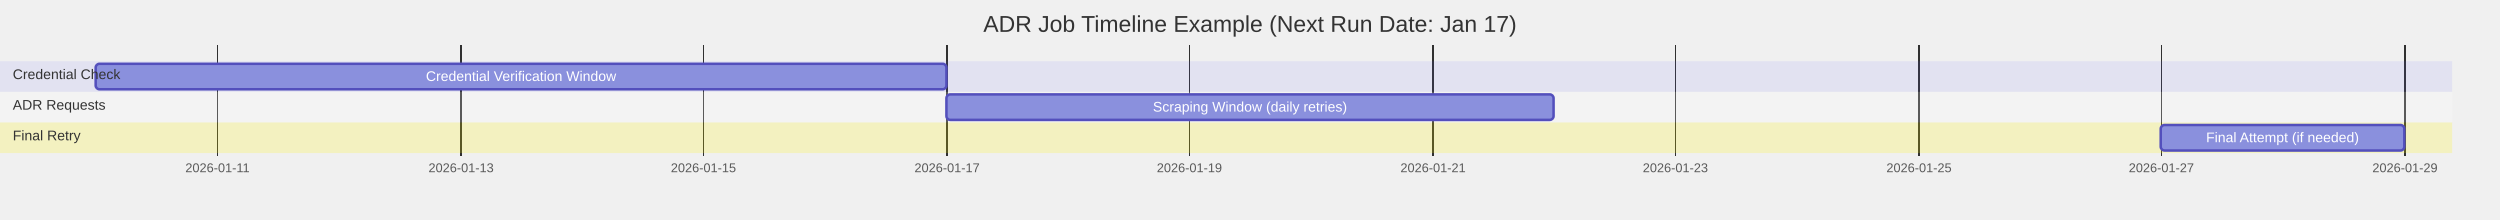
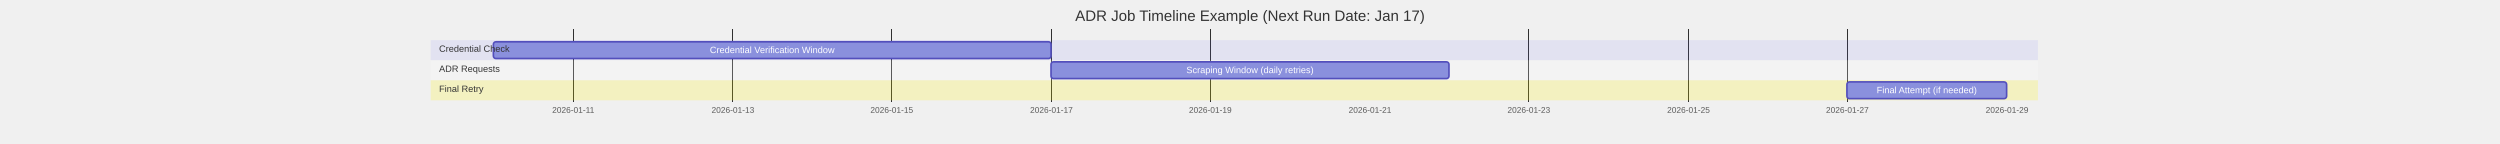
- <svg xmlns="http://www.w3.org/2000/svg" id="mermaid-1770050624372" width="100%" viewBox="0 0 1960 172" style="max-width: 1960px; width: 1960px; height: 172px; min-width: 1960px; min-height: 172px;" role="graphics-document document" aria-roledescription="gantt">
-   <style>#mermaid-1770050624372{font-family:"trebuchet ms",verdana,arial,sans-serif;font-size:16px;fill:#333;}#mermaid-1770050624372 .error-icon{fill:#552222;}#mermaid-1770050624372 .error-text{fill:#552222;stroke:#552222;}#mermaid-1770050624372 .edge-thickness-normal{stroke-width:2px;}#mermaid-1770050624372 .edge-thickness-thick{stroke-width:3.5px;}#mermaid-1770050624372 .edge-pattern-solid{stroke-dasharray:0;}#mermaid-1770050624372 .edge-pattern-dashed{stroke-dasharray:3;}#mermaid-1770050624372 .edge-pattern-dotted{stroke-dasharray:2;}#mermaid-1770050624372 .marker{fill:#333333;stroke:#333333;}#mermaid-1770050624372 .marker.cross{stroke:#333333;}#mermaid-1770050624372 svg{font-family:"trebuchet ms",verdana,arial,sans-serif;font-size:16px;}#mermaid-1770050624372 .mermaid-main-font{font-family:var(--mermaid-font-family, "trebuchet ms", verdana, arial, sans-serif);}#mermaid-1770050624372 .exclude-range{fill:#eeeeee;}#mermaid-1770050624372 .section{stroke:none;opacity:0.2;}#mermaid-1770050624372 .section0{fill:rgba(102, 102, 255, 0.49);}#mermaid-1770050624372 .section2{fill:#fff400;}#mermaid-1770050624372 .section1,#mermaid-1770050624372 .section3{fill:white;opacity:0.2;}#mermaid-1770050624372 .sectionTitle0{fill:#333;}#mermaid-1770050624372 .sectionTitle1{fill:#333;}#mermaid-1770050624372 .sectionTitle2{fill:#333;}#mermaid-1770050624372 .sectionTitle3{fill:#333;}#mermaid-1770050624372 .sectionTitle{text-anchor:start;font-family:var(--mermaid-font-family, "trebuchet ms", verdana, arial, sans-serif);}#mermaid-1770050624372 .grid .tick{stroke:lightgrey;opacity:0.8;shape-rendering:crispEdges;}#mermaid-1770050624372 .grid .tick text{font-family:"trebuchet ms",verdana,arial,sans-serif;fill:#333;}#mermaid-1770050624372 .grid path{stroke-width:0;}#mermaid-1770050624372 .today{fill:none;stroke:red;stroke-width:2px;}#mermaid-1770050624372 .task{stroke-width:2;}#mermaid-1770050624372 .taskText{text-anchor:middle;font-family:var(--mermaid-font-family, "trebuchet ms", verdana, arial, sans-serif);}#mermaid-1770050624372 .taskTextOutsideRight{fill:black;text-anchor:start;font-family:var(--mermaid-font-family, "trebuchet ms", verdana, arial, sans-serif);}#mermaid-1770050624372 .taskTextOutsideLeft{fill:black;text-anchor:end;}#mermaid-1770050624372 .task.clickable{cursor:pointer;}#mermaid-1770050624372 .taskText.clickable{cursor:pointer;fill:#003163!important;font-weight:bold;}#mermaid-1770050624372 .taskTextOutsideLeft.clickable{cursor:pointer;fill:#003163!important;font-weight:bold;}#mermaid-1770050624372 .taskTextOutsideRight.clickable{cursor:pointer;fill:#003163!important;font-weight:bold;}#mermaid-1770050624372 .taskText0,#mermaid-1770050624372 .taskText1,#mermaid-1770050624372 .taskText2,#mermaid-1770050624372 .taskText3{fill:white;}#mermaid-1770050624372 .task0,#mermaid-1770050624372 .task1,#mermaid-1770050624372 .task2,#mermaid-1770050624372 .task3{fill:#8a90dd;stroke:#534fbc;}#mermaid-1770050624372 .taskTextOutside0,#mermaid-1770050624372 .taskTextOutside2{fill:black;}#mermaid-1770050624372 .taskTextOutside1,#mermaid-1770050624372 .taskTextOutside3{fill:black;}#mermaid-1770050624372 .active0,#mermaid-1770050624372 .active1,#mermaid-1770050624372 .active2,#mermaid-1770050624372 .active3{fill:#bfc7ff;stroke:#534fbc;}#mermaid-1770050624372 .activeText0,#mermaid-1770050624372 .activeText1,#mermaid-1770050624372 .activeText2,#mermaid-1770050624372 .activeText3{fill:black!important;}#mermaid-1770050624372 .done0,#mermaid-1770050624372 .done1,#mermaid-1770050624372 .done2,#mermaid-1770050624372 .done3{stroke:grey;fill:lightgrey;stroke-width:2;}#mermaid-1770050624372 .doneText0,#mermaid-1770050624372 .doneText1,#mermaid-1770050624372 .doneText2,#mermaid-1770050624372 .doneText3{fill:black!important;}#mermaid-1770050624372 .crit0,#mermaid-1770050624372 .crit1,#mermaid-1770050624372 .crit2,#mermaid-1770050624372 .crit3{stroke:#ff8888;fill:red;stroke-width:2;}#mermaid-1770050624372 .activeCrit0,#mermaid-1770050624372 .activeCrit1,#mermaid-1770050624372 .activeCrit2,#mermaid-1770050624372 .activeCrit3{stroke:#ff8888;fill:#bfc7ff;stroke-width:2;}#mermaid-1770050624372 .doneCrit0,#mermaid-1770050624372 .doneCrit1,#mermaid-1770050624372 .doneCrit2,#mermaid-1770050624372 .doneCrit3{stroke:#ff8888;fill:lightgrey;stroke-width:2;cursor:pointer;shape-rendering:crispEdges;}#mermaid-1770050624372 .milestone{transform:rotate(45deg) scale(0.8,0.8);}#mermaid-1770050624372 .milestoneText{font-style:italic;}#mermaid-1770050624372 .doneCritText0,#mermaid-1770050624372 .doneCritText1,#mermaid-1770050624372 .doneCritText2,#mermaid-1770050624372 .doneCritText3{fill:black!important;}#mermaid-1770050624372 .activeCritText0,#mermaid-1770050624372 .activeCritText1,#mermaid-1770050624372 .activeCritText2,#mermaid-1770050624372 .activeCritText3{fill:black!important;}#mermaid-1770050624372 .titleText{text-anchor:middle;font-size:18px;fill:#333;font-family:var(--mermaid-font-family, "trebuchet ms", verdana, arial, sans-serif);}#mermaid-1770050624372 :root{--mermaid-font-family:"trebuchet ms",verdana,arial,sans-serif;}</style>
+ <svg xmlns="http://www.w3.org/2000/svg" id="mermaid-1770739063979" width="100%" viewBox="0 0 1960 172" style="max-width: 1960px; width: 3112px; height: 179px; min-width: 3112px; min-height: 179px;" role="graphics-document document" aria-roledescription="gantt">
+   <style>#mermaid-1770739063979{font-family:"trebuchet ms",verdana,arial,sans-serif;font-size:16px;fill:#333;}@keyframes edge-animation-frame{from{stroke-dashoffset:0;}}@keyframes dash{to{stroke-dashoffset:0;}}#mermaid-1770739063979 .edge-animation-slow{stroke-dasharray:9,5!important;stroke-dashoffset:900;animation:dash 50s linear infinite;stroke-linecap:round;}#mermaid-1770739063979 .edge-animation-fast{stroke-dasharray:9,5!important;stroke-dashoffset:900;animation:dash 20s linear infinite;stroke-linecap:round;}#mermaid-1770739063979 .error-icon{fill:#552222;}#mermaid-1770739063979 .error-text{fill:#552222;stroke:#552222;}#mermaid-1770739063979 .edge-thickness-normal{stroke-width:1px;}#mermaid-1770739063979 .edge-thickness-thick{stroke-width:3.5px;}#mermaid-1770739063979 .edge-pattern-solid{stroke-dasharray:0;}#mermaid-1770739063979 .edge-thickness-invisible{stroke-width:0;fill:none;}#mermaid-1770739063979 .edge-pattern-dashed{stroke-dasharray:3;}#mermaid-1770739063979 .edge-pattern-dotted{stroke-dasharray:2;}#mermaid-1770739063979 .marker{fill:#333333;stroke:#333333;}#mermaid-1770739063979 .marker.cross{stroke:#333333;}#mermaid-1770739063979 svg{font-family:"trebuchet ms",verdana,arial,sans-serif;font-size:16px;}#mermaid-1770739063979 p{margin:0;}#mermaid-1770739063979 .mermaid-main-font{font-family:"trebuchet ms",verdana,arial,sans-serif;}#mermaid-1770739063979 .exclude-range{fill:#eeeeee;}#mermaid-1770739063979 .section{stroke:none;opacity:0.2;}#mermaid-1770739063979 .section0{fill:rgba(102, 102, 255, 0.49);}#mermaid-1770739063979 .section2{fill:#fff400;}#mermaid-1770739063979 .section1,#mermaid-1770739063979 .section3{fill:white;opacity:0.2;}#mermaid-1770739063979 .sectionTitle0{fill:#333;}#mermaid-1770739063979 .sectionTitle1{fill:#333;}#mermaid-1770739063979 .sectionTitle2{fill:#333;}#mermaid-1770739063979 .sectionTitle3{fill:#333;}#mermaid-1770739063979 .sectionTitle{text-anchor:start;font-family:"trebuchet ms",verdana,arial,sans-serif;}#mermaid-1770739063979 .grid .tick{stroke:lightgrey;opacity:0.8;shape-rendering:crispEdges;}#mermaid-1770739063979 .grid .tick text{font-family:"trebuchet ms",verdana,arial,sans-serif;fill:#333;}#mermaid-1770739063979 .grid path{stroke-width:0;}#mermaid-1770739063979 .today{fill:none;stroke:red;stroke-width:2px;}#mermaid-1770739063979 .task{stroke-width:2;}#mermaid-1770739063979 .taskText{text-anchor:middle;font-family:"trebuchet ms",verdana,arial,sans-serif;}#mermaid-1770739063979 .taskTextOutsideRight{fill:black;text-anchor:start;font-family:"trebuchet ms",verdana,arial,sans-serif;}#mermaid-1770739063979 .taskTextOutsideLeft{fill:black;text-anchor:end;}#mermaid-1770739063979 .task.clickable{cursor:pointer;}#mermaid-1770739063979 .taskText.clickable{cursor:pointer;fill:#003163!important;font-weight:bold;}#mermaid-1770739063979 .taskTextOutsideLeft.clickable{cursor:pointer;fill:#003163!important;font-weight:bold;}#mermaid-1770739063979 .taskTextOutsideRight.clickable{cursor:pointer;fill:#003163!important;font-weight:bold;}#mermaid-1770739063979 .taskText0,#mermaid-1770739063979 .taskText1,#mermaid-1770739063979 .taskText2,#mermaid-1770739063979 .taskText3{fill:white;}#mermaid-1770739063979 .task0,#mermaid-1770739063979 .task1,#mermaid-1770739063979 .task2,#mermaid-1770739063979 .task3{fill:#8a90dd;stroke:#534fbc;}#mermaid-1770739063979 .taskTextOutside0,#mermaid-1770739063979 .taskTextOutside2{fill:black;}#mermaid-1770739063979 .taskTextOutside1,#mermaid-1770739063979 .taskTextOutside3{fill:black;}#mermaid-1770739063979 .active0,#mermaid-1770739063979 .active1,#mermaid-1770739063979 .active2,#mermaid-1770739063979 .active3{fill:#bfc7ff;stroke:#534fbc;}#mermaid-1770739063979 .activeText0,#mermaid-1770739063979 .activeText1,#mermaid-1770739063979 .activeText2,#mermaid-1770739063979 .activeText3{fill:black!important;}#mermaid-1770739063979 .done0,#mermaid-1770739063979 .done1,#mermaid-1770739063979 .done2,#mermaid-1770739063979 .done3{stroke:grey;fill:lightgrey;stroke-width:2;}#mermaid-1770739063979 .doneText0,#mermaid-1770739063979 .doneText1,#mermaid-1770739063979 .doneText2,#mermaid-1770739063979 .doneText3{fill:black!important;}#mermaid-1770739063979 .crit0,#mermaid-1770739063979 .crit1,#mermaid-1770739063979 .crit2,#mermaid-1770739063979 .crit3{stroke:#ff8888;fill:red;stroke-width:2;}#mermaid-1770739063979 .activeCrit0,#mermaid-1770739063979 .activeCrit1,#mermaid-1770739063979 .activeCrit2,#mermaid-1770739063979 .activeCrit3{stroke:#ff8888;fill:#bfc7ff;stroke-width:2;}#mermaid-1770739063979 .doneCrit0,#mermaid-1770739063979 .doneCrit1,#mermaid-1770739063979 .doneCrit2,#mermaid-1770739063979 .doneCrit3{stroke:#ff8888;fill:lightgrey;stroke-width:2;cursor:pointer;shape-rendering:crispEdges;}#mermaid-1770739063979 .milestone{transform:rotate(45deg) scale(0.8,0.8);}#mermaid-1770739063979 .milestoneText{font-style:italic;}#mermaid-1770739063979 .doneCritText0,#mermaid-1770739063979 .doneCritText1,#mermaid-1770739063979 .doneCritText2,#mermaid-1770739063979 .doneCritText3{fill:black!important;}#mermaid-1770739063979 .vert{stroke:navy;}#mermaid-1770739063979 .vertText{font-size:15px;text-anchor:middle;fill:navy!important;}#mermaid-1770739063979 .activeCritText0,#mermaid-1770739063979 .activeCritText1,#mermaid-1770739063979 .activeCritText2,#mermaid-1770739063979 .activeCritText3{fill:black!important;}#mermaid-1770739063979 .titleText{text-anchor:middle;font-size:18px;fill:#333;font-family:"trebuchet ms",verdana,arial,sans-serif;}#mermaid-1770739063979 :root{--mermaid-font-family:"trebuchet ms",verdana,arial,sans-serif;}</style>
  <g />
  <g class="grid" transform="translate(75, 122)" fill="none" font-size="10" font-family="sans-serif" text-anchor="middle">
    <path class="domain" stroke="currentColor" d="M0.5,-87V0.5H1810.5V-87" />
    <g class="tick" opacity="1" transform="translate(95.5,0)">
      <line stroke="currentColor" y2="-87" />
-       <text fill="#000" y="3" dy="1em" stroke="none" font-size="10" style="text-anchor: middle;">2026-01-11</text>
+       <text fill="#000" y="3" dy="1em" stroke="none" font-size="10" style="text-anchor: middle; cursor: pointer;">2026-01-11</text>
    </g>
    <g class="tick" opacity="1" transform="translate(286.5,0)">
      <line stroke="currentColor" y2="-87" />
-       <text fill="#000" y="3" dy="1em" stroke="none" font-size="10" style="text-anchor: middle;">2026-01-13</text>
+       <text fill="#000" y="3" dy="1em" stroke="none" font-size="10" style="text-anchor: middle; cursor: pointer;">2026-01-13</text>
    </g>
    <g class="tick" opacity="1" transform="translate(476.5,0)">
      <line stroke="currentColor" y2="-87" />
-       <text fill="#000" y="3" dy="1em" stroke="none" font-size="10" style="text-anchor: middle;">2026-01-15</text>
+       <text fill="#000" y="3" dy="1em" stroke="none" font-size="10" style="text-anchor: middle; cursor: pointer;">2026-01-15</text>
    </g>
    <g class="tick" opacity="1" transform="translate(667.5,0)">
      <line stroke="currentColor" y2="-87" />
-       <text fill="#000" y="3" dy="1em" stroke="none" font-size="10" style="text-anchor: middle;">2026-01-17</text>
+       <text fill="#000" y="3" dy="1em" stroke="none" font-size="10" style="text-anchor: middle; cursor: pointer;">2026-01-17</text>
    </g>
    <g class="tick" opacity="1" transform="translate(857.5,0)">
      <line stroke="currentColor" y2="-87" />
-       <text fill="#000" y="3" dy="1em" stroke="none" font-size="10" style="text-anchor: middle;">2026-01-19</text>
+       <text fill="#000" y="3" dy="1em" stroke="none" font-size="10" style="text-anchor: middle; cursor: pointer;">2026-01-19</text>
    </g>
    <g class="tick" opacity="1" transform="translate(1048.5,0)">
      <line stroke="currentColor" y2="-87" />
-       <text fill="#000" y="3" dy="1em" stroke="none" font-size="10" style="text-anchor: middle;">2026-01-21</text>
+       <text fill="#000" y="3" dy="1em" stroke="none" font-size="10" style="text-anchor: middle; cursor: pointer;">2026-01-21</text>
    </g>
    <g class="tick" opacity="1" transform="translate(1238.5,0)">
      <line stroke="currentColor" y2="-87" />
-       <text fill="#000" y="3" dy="1em" stroke="none" font-size="10" style="text-anchor: middle;">2026-01-23</text>
+       <text fill="#000" y="3" dy="1em" stroke="none" font-size="10" style="text-anchor: middle; cursor: pointer;">2026-01-23</text>
    </g>
    <g class="tick" opacity="1" transform="translate(1429.5,0)">
      <line stroke="currentColor" y2="-87" />
-       <text fill="#000" y="3" dy="1em" stroke="none" font-size="10" style="text-anchor: middle;">2026-01-25</text>
+       <text fill="#000" y="3" dy="1em" stroke="none" font-size="10" style="text-anchor: middle; cursor: pointer;">2026-01-25</text>
    </g>
    <g class="tick" opacity="1" transform="translate(1619.5,0)">
      <line stroke="currentColor" y2="-87" />
-       <text fill="#000" y="3" dy="1em" stroke="none" font-size="10" style="text-anchor: middle;">2026-01-27</text>
+       <text fill="#000" y="3" dy="1em" stroke="none" font-size="10" style="text-anchor: middle; cursor: pointer;">2026-01-27</text>
    </g>
    <g class="tick" opacity="1" transform="translate(1810.5,0)">
      <line stroke="currentColor" y2="-87" />
-       <text fill="#000" y="3" dy="1em" stroke="none" font-size="10" style="text-anchor: middle;">2026-01-29</text>
+       <text fill="#000" y="3" dy="1em" stroke="none" font-size="10" style="text-anchor: middle; cursor: pointer;">2026-01-29</text>
    </g>
  </g>
  <g>
    <rect x="0" y="48" width="1922.5" height="24" class="section section0" />
    <rect x="0" y="72" width="1922.5" height="24" class="section section1" />
    <rect x="0" y="96" width="1922.5" height="24" class="section section2" />
  </g>
  <g>
    <rect id="cred" rx="3" ry="3" x="75" y="50" width="667" height="20" transform-origin="408.5px 60px" class="task task0 " />
    <rect id="scrape" rx="3" ry="3" x="742" y="74" width="476" height="20" transform-origin="980px 84px" class="task task1 " />
    <rect id="final" rx="3" ry="3" x="1694" y="98" width="191" height="20" transform-origin="1789.5px 108px" class="task task2 " />
-     <text id="cred-text" font-size="11" x="408.5" y="63.5" text-height="20" class=" taskText taskText0  width-154.5458984375">Credential Verification Window    </text>
-     <text id="scrape-text" font-size="11" x="980" y="87.5" text-height="20" class=" taskText taskText1  width-154.421875">Scraping Window (daily retries)   </text>
-     <text id="final-text" font-size="11" x="1789.5" y="111.5" text-height="20" class=" taskText taskText2  width-125.671875">Final Attempt (if needed)         </text>
+     <text id="cred-text" font-size="11" x="408.5" y="63.5" text-height="20" class=" taskText taskText0  width-154.5458984375" style="cursor: pointer;">Credential Verification Window    </text>
+     <text id="scrape-text" font-size="11" x="980" y="87.5" text-height="20" class=" taskText taskText1  width-154.421875" style="cursor: pointer;">Scraping Window (daily retries)   </text>
+     <text id="final-text" font-size="11" x="1789.5" y="111.5" text-height="20" class=" taskText taskText2  width-125.671875" style="cursor: pointer;">Final Attempt (if needed)         </text>
  </g>
  <g>
-     <text dy="0em" x="10" y="62" font-size="11" class="sectionTitle sectionTitle0">
+     <text dy="0em" x="10" y="62" font-size="11" class="sectionTitle sectionTitle0" style="cursor: pointer;">
      <tspan alignment-baseline="central" x="10">Credential Check</tspan>
    </text>
-     <text dy="0em" x="10" y="86" font-size="11" class="sectionTitle sectionTitle1">
+     <text dy="0em" x="10" y="86" font-size="11" class="sectionTitle sectionTitle1" style="cursor: pointer;">
      <tspan alignment-baseline="central" x="10">ADR Requests</tspan>
    </text>
-     <text dy="0em" x="10" y="110" font-size="11" class="sectionTitle sectionTitle2">
+     <text dy="0em" x="10" y="110" font-size="11" class="sectionTitle sectionTitle2" style="cursor: pointer;">
      <tspan alignment-baseline="central" x="10">Final Retry</tspan>
    </text>
  </g>
  <g class="today">
-     <line x1="2313" x2="2313" y1="25" y2="147" class="today" />
+     <line x1="3072" x2="3072" y1="25" y2="147" class="today" />
  </g>
-   <text x="980" y="25" class="titleText">ADR Job Timeline Example (Next Run Date: Jan 17)</text>
+   <text x="980" y="25" class="titleText" style="cursor: pointer;">ADR Job Timeline Example (Next Run Date: Jan 17)</text>
</svg>
